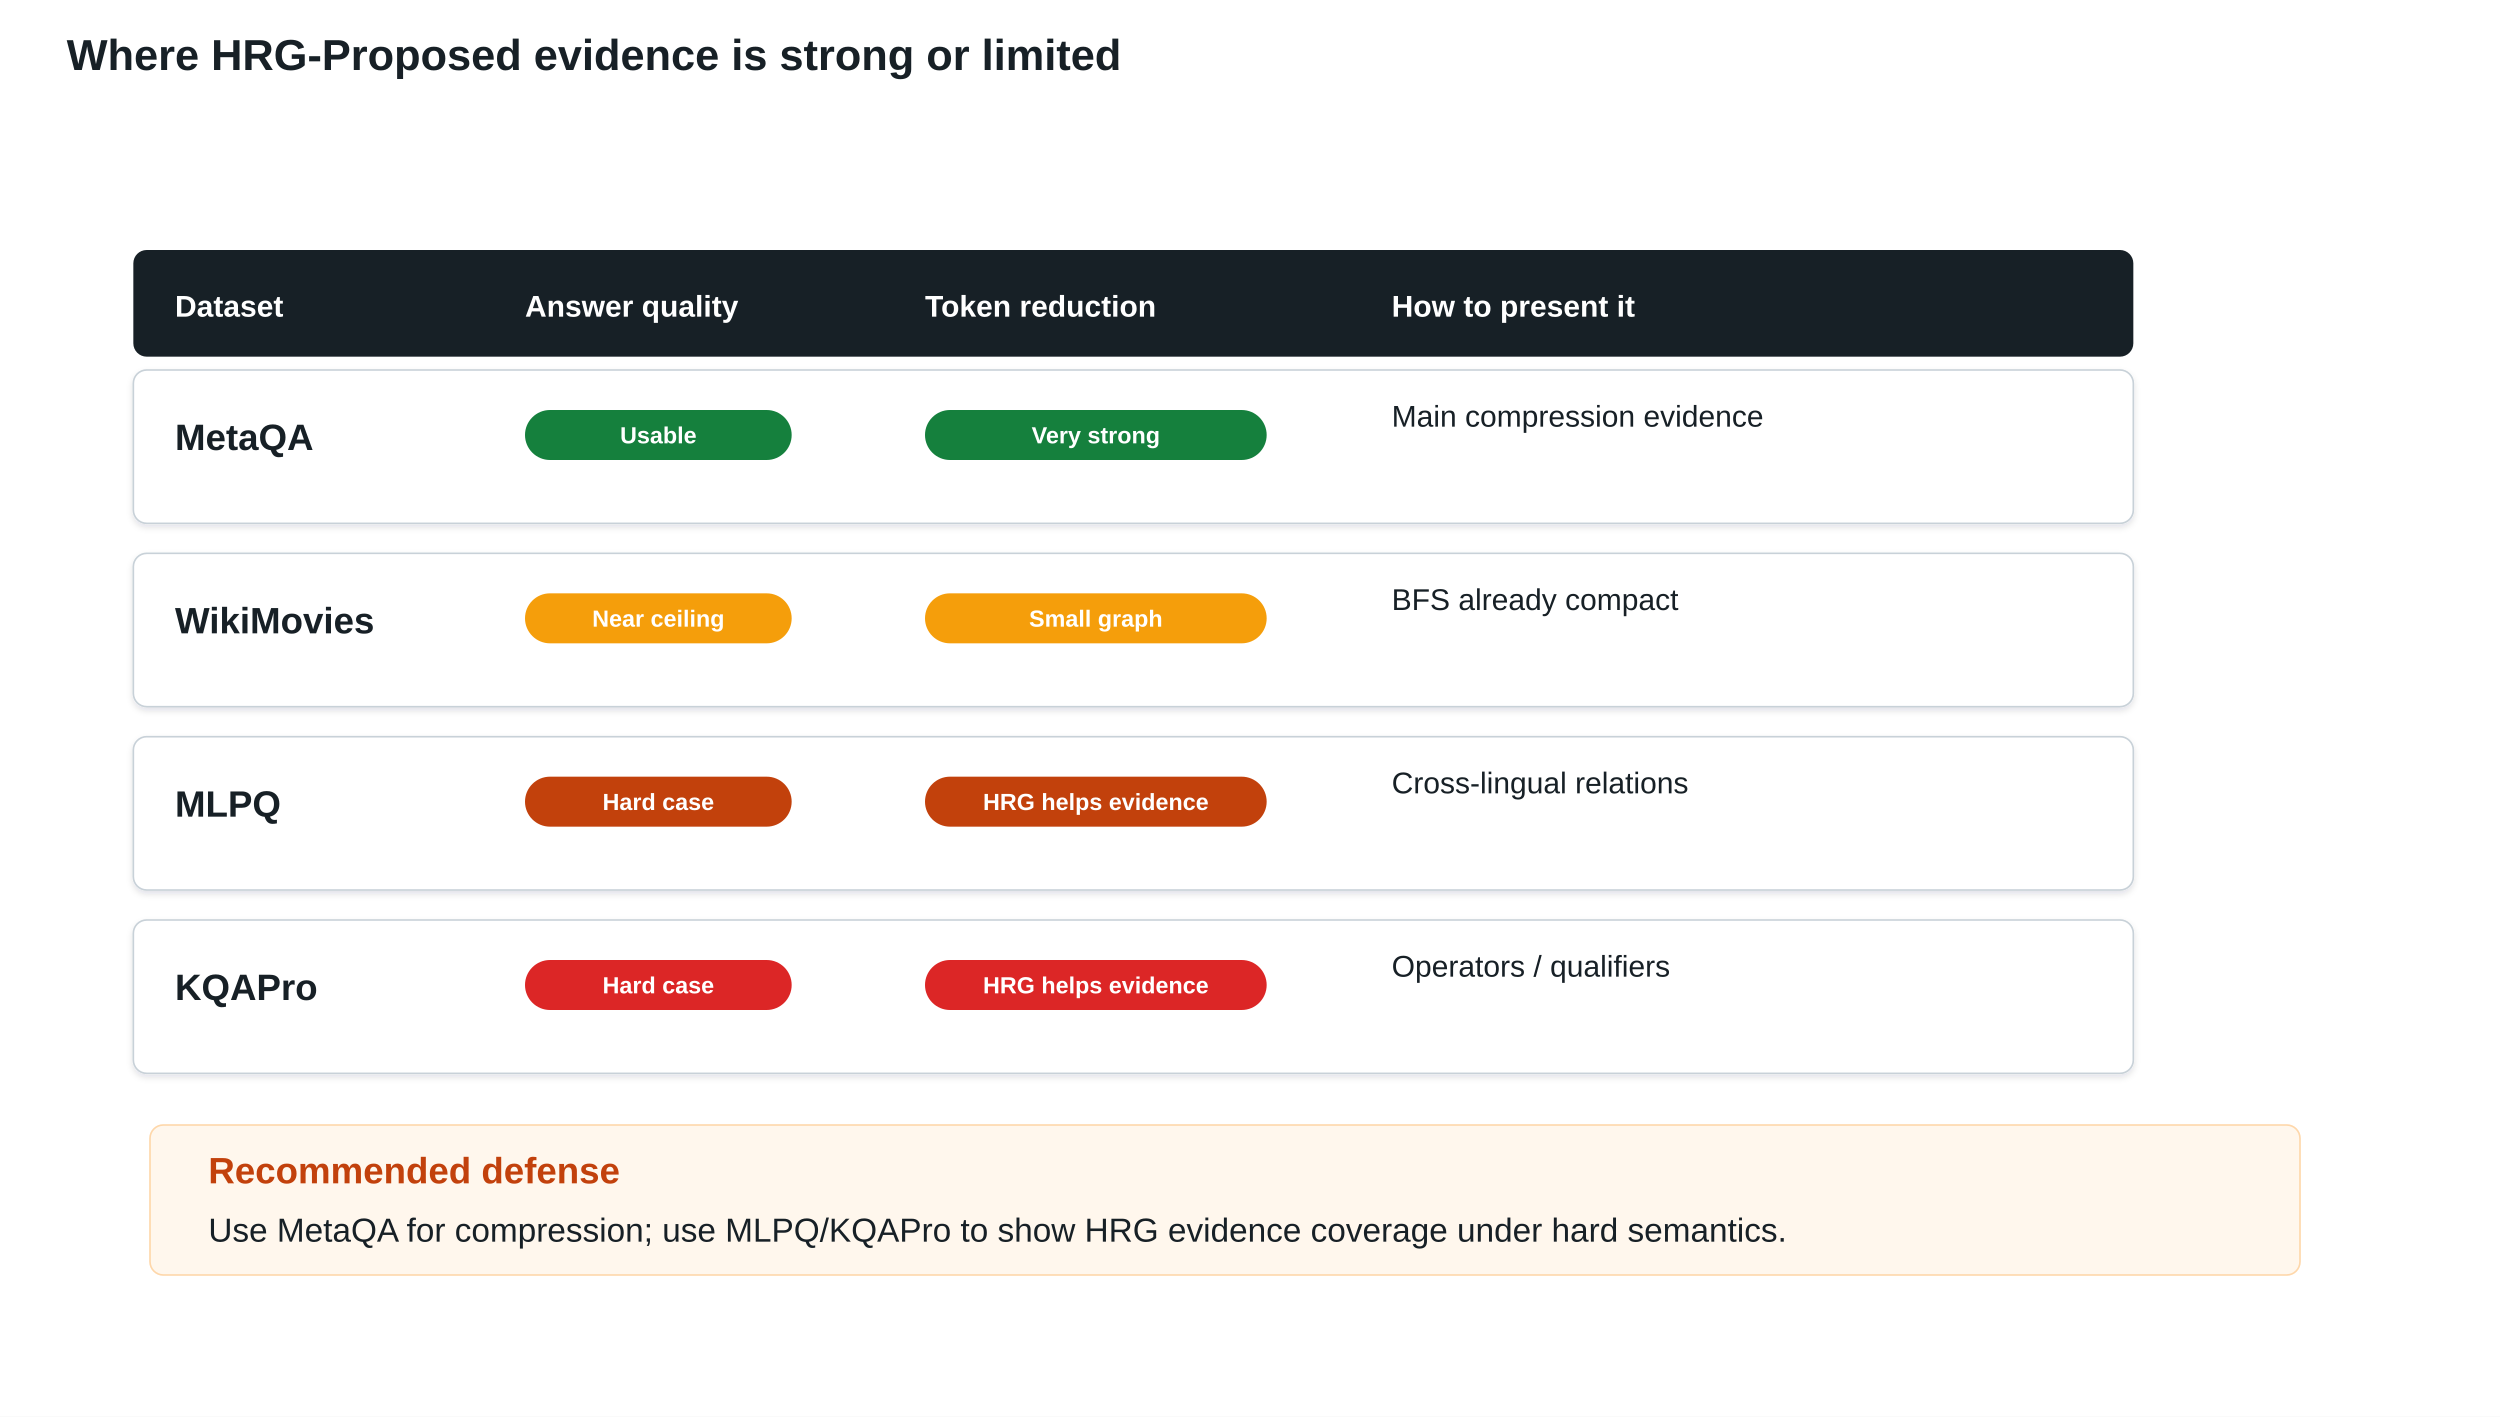
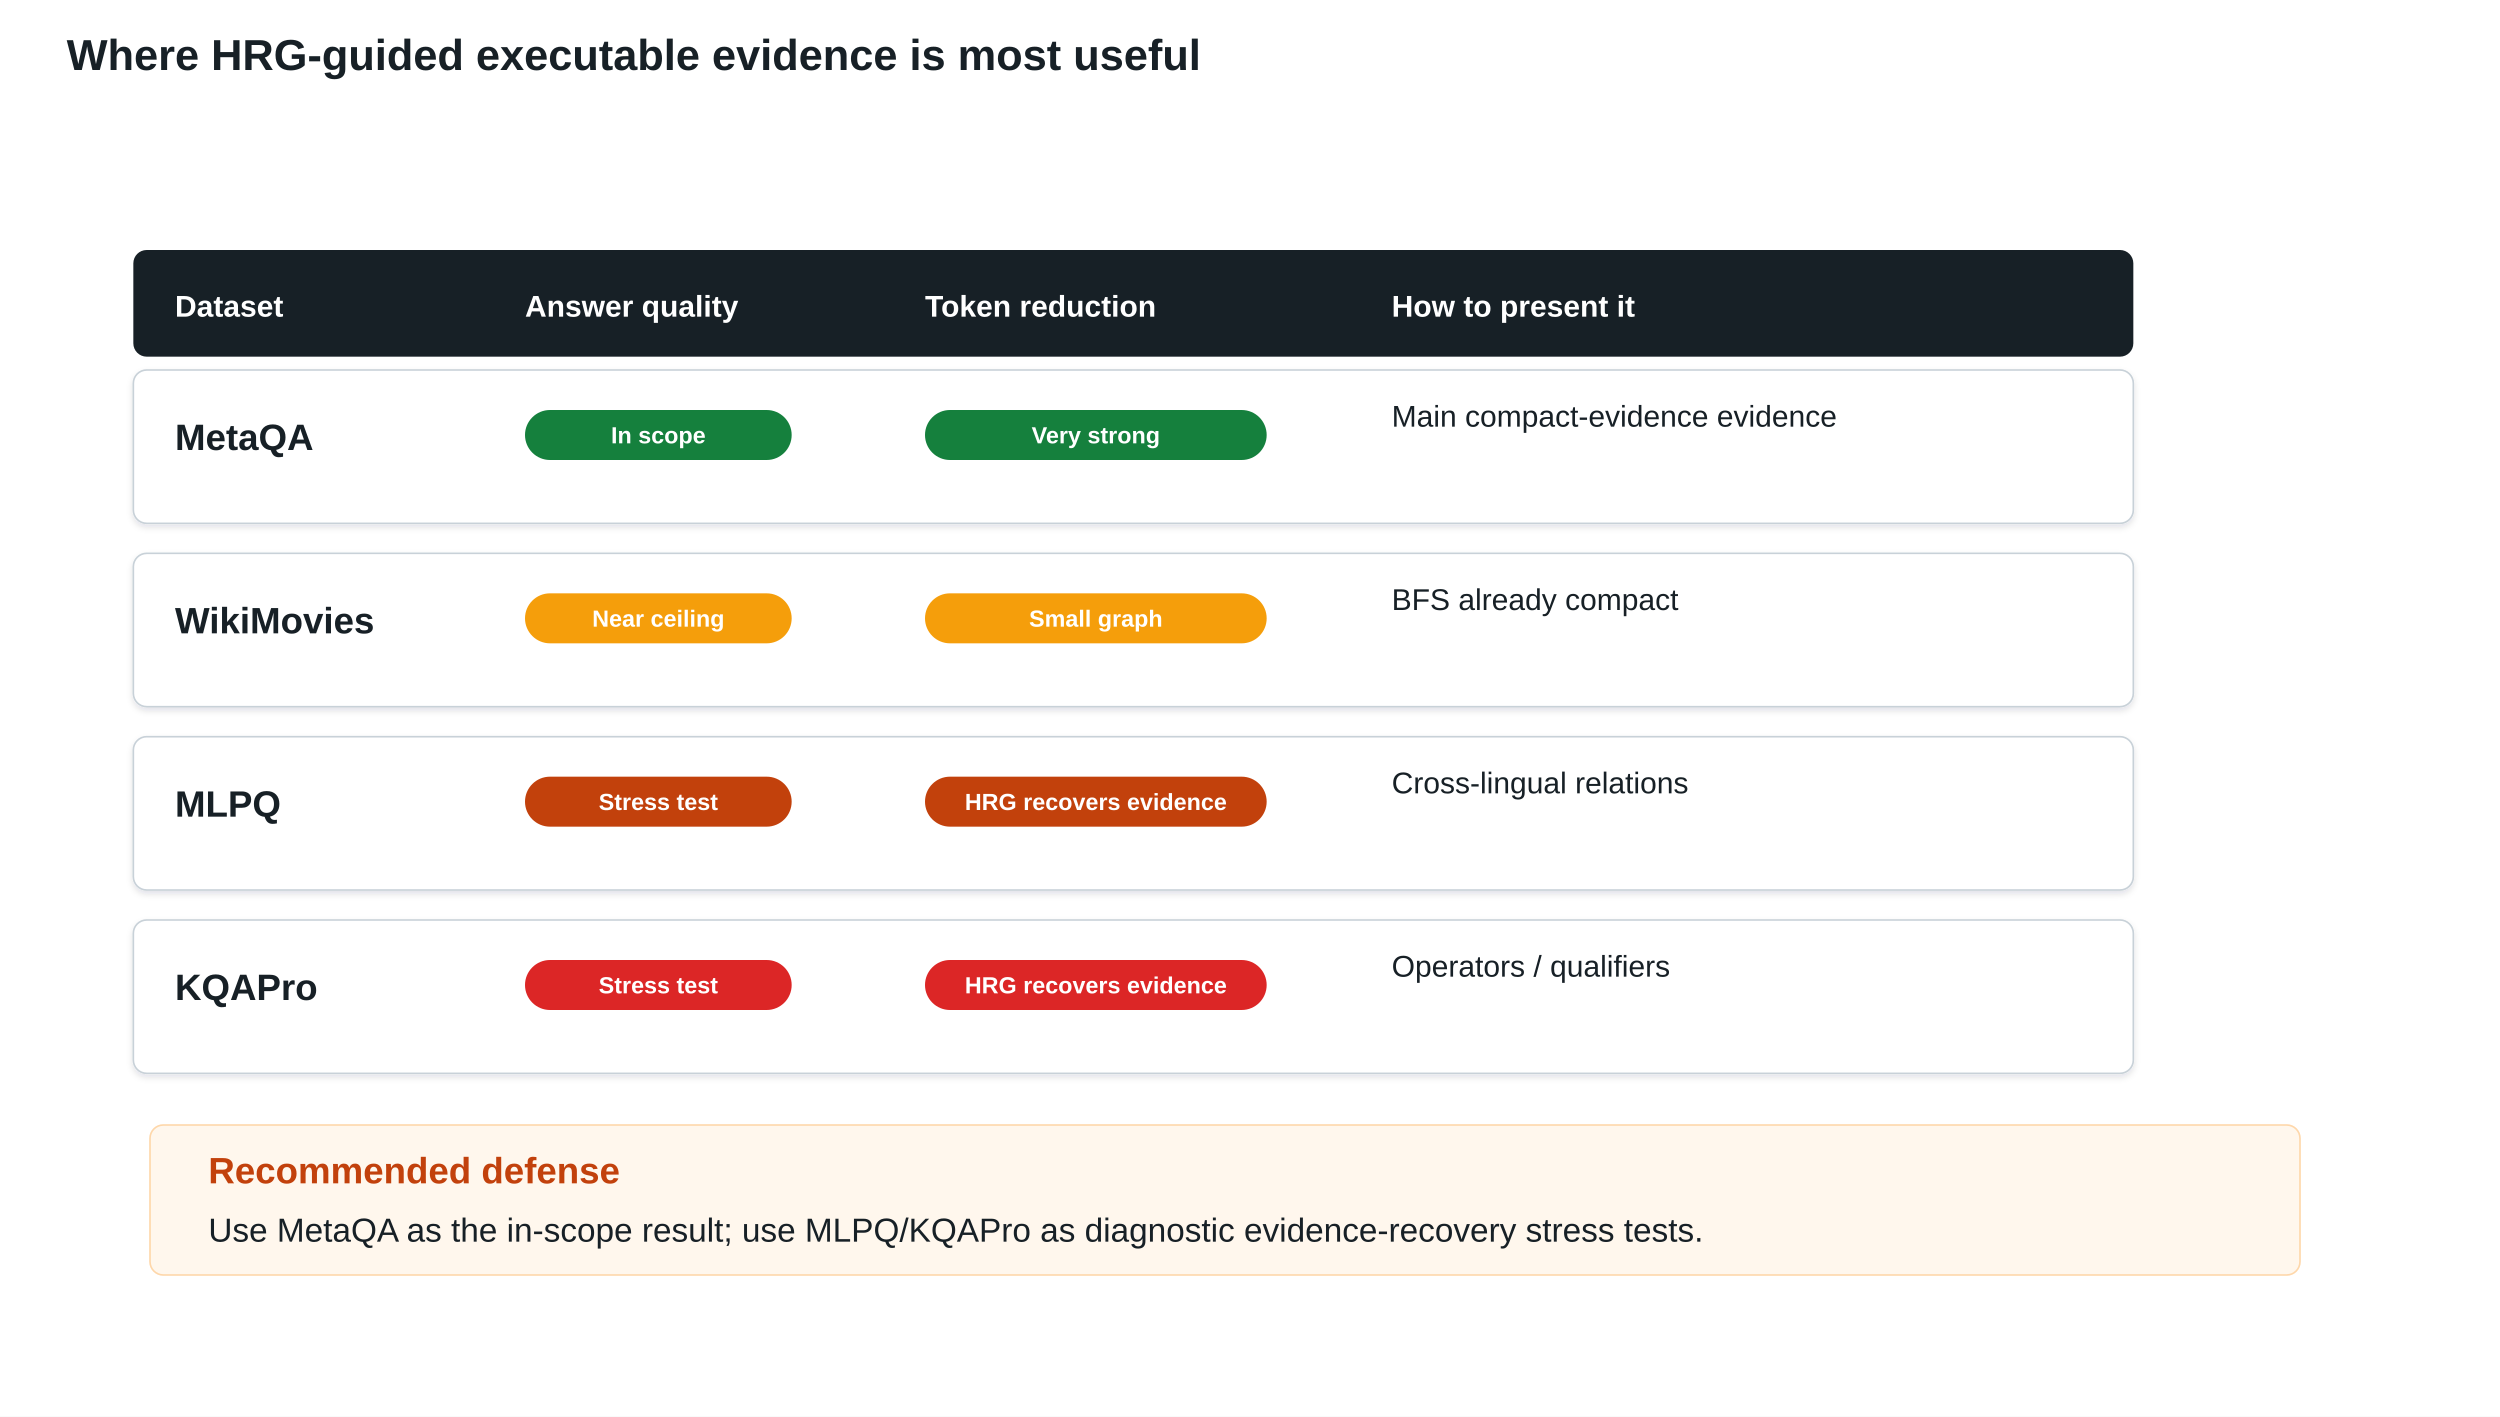
<svg xmlns="http://www.w3.org/2000/svg" width="1500" height="850" viewBox="0 0 1500 850">
  <defs>
    <marker id="arrow" viewBox="0 0 10 10" refX="9" refY="5" markerWidth="8" markerHeight="8" orient="auto">
      <path d="M 0 0 L 10 5 L 0 10 z" fill="#5f6b73" />
    </marker>
    <filter id="shadow" x="-10%" y="-10%" width="120%" height="120%">
      <feDropShadow dx="0" dy="2" stdDeviation="2" flood-color="#0f172a" flood-opacity="0.12" />
    </filter>
  </defs>
  <rect x="0" y="0" width="1500" height="850" fill="white" />
-   <text x="40.0" y="42.0" font-family="Arial, Helvetica, sans-serif" font-size="26" font-weight="700" fill="#172026" text-anchor="start">Where HRG-Proposed evidence is strong or limited</text>
+   <text x="40.0" y="42.0" font-family="Arial, Helvetica, sans-serif" font-size="26" font-weight="700" fill="#172026" text-anchor="start">Where HRG-guided executable evidence is most useful</text>
  <rect x="80.0" y="150.0" width="1200.0" height="64.0" rx="8.0" fill="#172026" stroke="none" stroke-width="1" />
  <text x="105.0" y="190.0" font-family="Arial, Helvetica, sans-serif" font-size="18" font-weight="700" fill="white" text-anchor="start">Dataset</text>
  <text x="315.0" y="190.0" font-family="Arial, Helvetica, sans-serif" font-size="18" font-weight="700" fill="white" text-anchor="start">Answer quality</text>
  <text x="555.0" y="190.0" font-family="Arial, Helvetica, sans-serif" font-size="18" font-weight="700" fill="white" text-anchor="start">Token reduction</text>
  <text x="835.0" y="190.0" font-family="Arial, Helvetica, sans-serif" font-size="18" font-weight="700" fill="white" text-anchor="start">How to present it</text>
  <rect x="80.0" y="222.0" width="1200.0" height="92.0" rx="8.0" fill="white" stroke="#c8d1d8" stroke-width="1" filter="url(#shadow)" />
  <text x="105.0" y="270.0" font-family="Arial, Helvetica, sans-serif" font-size="22" font-weight="700" fill="#172026" text-anchor="start">MetaQA</text>
  <rect x="315.0" y="246.0" width="160.0" height="30.0" rx="15.0" fill="#15803d" stroke="none" stroke-width="1" />
-   <text x="395.0" y="266.0" font-family="Arial, Helvetica, sans-serif" font-size="14" font-weight="700" fill="white" text-anchor="middle">Usable</text>
+   <text x="395.0" y="266.0" font-family="Arial, Helvetica, sans-serif" font-size="14" font-weight="700" fill="white" text-anchor="middle">In scope</text>
  <rect x="555.0" y="246.0" width="205.0" height="30.0" rx="15.0" fill="#15803d" stroke="none" stroke-width="1" />
  <text x="657.5" y="266.0" font-family="Arial, Helvetica, sans-serif" font-size="14" font-weight="700" fill="white" text-anchor="middle">Very strong</text>
-   <text x="835.0" y="256.0" font-family="Arial, Helvetica, sans-serif" font-size="18" font-weight="400" fill="#172026" text-anchor="start">Main compression evidence</text>
+   <text x="835.0" y="256.0" font-family="Arial, Helvetica, sans-serif" font-size="18" font-weight="400" fill="#172026" text-anchor="start">Main compact-evidence evidence</text>
  <rect x="80.0" y="332.0" width="1200.0" height="92.0" rx="8.0" fill="white" stroke="#c8d1d8" stroke-width="1" filter="url(#shadow)" />
  <text x="105.0" y="380.0" font-family="Arial, Helvetica, sans-serif" font-size="22" font-weight="700" fill="#172026" text-anchor="start">WikiMovies</text>
  <rect x="315.0" y="356.0" width="160.0" height="30.0" rx="15.0" fill="#f59e0b" stroke="none" stroke-width="1" />
  <text x="395.0" y="376.0" font-family="Arial, Helvetica, sans-serif" font-size="14" font-weight="700" fill="white" text-anchor="middle">Near ceiling</text>
  <rect x="555.0" y="356.0" width="205.0" height="30.0" rx="15.0" fill="#f59e0b" stroke="none" stroke-width="1" />
  <text x="657.5" y="376.0" font-family="Arial, Helvetica, sans-serif" font-size="14" font-weight="700" fill="white" text-anchor="middle">Small graph</text>
  <text x="835.0" y="366.0" font-family="Arial, Helvetica, sans-serif" font-size="18" font-weight="400" fill="#172026" text-anchor="start">BFS already compact</text>
  <rect x="80.0" y="442.0" width="1200.0" height="92.0" rx="8.0" fill="white" stroke="#c8d1d8" stroke-width="1" filter="url(#shadow)" />
  <text x="105.0" y="490.0" font-family="Arial, Helvetica, sans-serif" font-size="22" font-weight="700" fill="#172026" text-anchor="start">MLPQ</text>
  <rect x="315.0" y="466.0" width="160.0" height="30.0" rx="15.0" fill="#c2410c" stroke="none" stroke-width="1" />
-   <text x="395.0" y="486.0" font-family="Arial, Helvetica, sans-serif" font-size="14" font-weight="700" fill="white" text-anchor="middle">Hard case</text>
+   <text x="395.0" y="486.0" font-family="Arial, Helvetica, sans-serif" font-size="14" font-weight="700" fill="white" text-anchor="middle">Stress test</text>
  <rect x="555.0" y="466.0" width="205.0" height="30.0" rx="15.0" fill="#c2410c" stroke="none" stroke-width="1" />
-   <text x="657.5" y="486.0" font-family="Arial, Helvetica, sans-serif" font-size="14" font-weight="700" fill="white" text-anchor="middle">HRG helps evidence</text>
+   <text x="657.5" y="486.0" font-family="Arial, Helvetica, sans-serif" font-size="14" font-weight="700" fill="white" text-anchor="middle">HRG recovers evidence</text>
  <text x="835.0" y="476.0" font-family="Arial, Helvetica, sans-serif" font-size="18" font-weight="400" fill="#172026" text-anchor="start">Cross-lingual relations</text>
  <rect x="80.0" y="552.0" width="1200.0" height="92.0" rx="8.0" fill="white" stroke="#c8d1d8" stroke-width="1" filter="url(#shadow)" />
  <text x="105.0" y="600.0" font-family="Arial, Helvetica, sans-serif" font-size="22" font-weight="700" fill="#172026" text-anchor="start">KQAPro</text>
  <rect x="315.0" y="576.0" width="160.0" height="30.0" rx="15.0" fill="#dc2626" stroke="none" stroke-width="1" />
-   <text x="395.0" y="596.0" font-family="Arial, Helvetica, sans-serif" font-size="14" font-weight="700" fill="white" text-anchor="middle">Hard case</text>
+   <text x="395.0" y="596.0" font-family="Arial, Helvetica, sans-serif" font-size="14" font-weight="700" fill="white" text-anchor="middle">Stress test</text>
  <rect x="555.0" y="576.0" width="205.0" height="30.0" rx="15.0" fill="#dc2626" stroke="none" stroke-width="1" />
-   <text x="657.5" y="596.0" font-family="Arial, Helvetica, sans-serif" font-size="14" font-weight="700" fill="white" text-anchor="middle">HRG helps evidence</text>
+   <text x="657.5" y="596.0" font-family="Arial, Helvetica, sans-serif" font-size="14" font-weight="700" fill="white" text-anchor="middle">HRG recovers evidence</text>
  <text x="835.0" y="586.0" font-family="Arial, Helvetica, sans-serif" font-size="18" font-weight="400" fill="#172026" text-anchor="start">Operators / qualifiers</text>
  <rect x="90.0" y="675.0" width="1290.0" height="90.0" rx="8.0" fill="#fff7ed" stroke="#fed7aa" stroke-width="1" />
  <text x="125.0" y="710.0" font-family="Arial, Helvetica, sans-serif" font-size="22" font-weight="700" fill="#c2410c" text-anchor="start">Recommended defense</text>
-   <text x="125.0" y="745.0" font-family="Arial, Helvetica, sans-serif" font-size="20" font-weight="400" fill="#172026" text-anchor="start">Use MetaQA for compression; use MLPQ/KQAPro to show HRG evidence coverage under hard semantics.</text>
+   <text x="125.0" y="745.0" font-family="Arial, Helvetica, sans-serif" font-size="20" font-weight="400" fill="#172026" text-anchor="start">Use MetaQA as the in-scope result; use MLPQ/KQAPro as diagnostic evidence-recovery stress tests.</text>
</svg>
